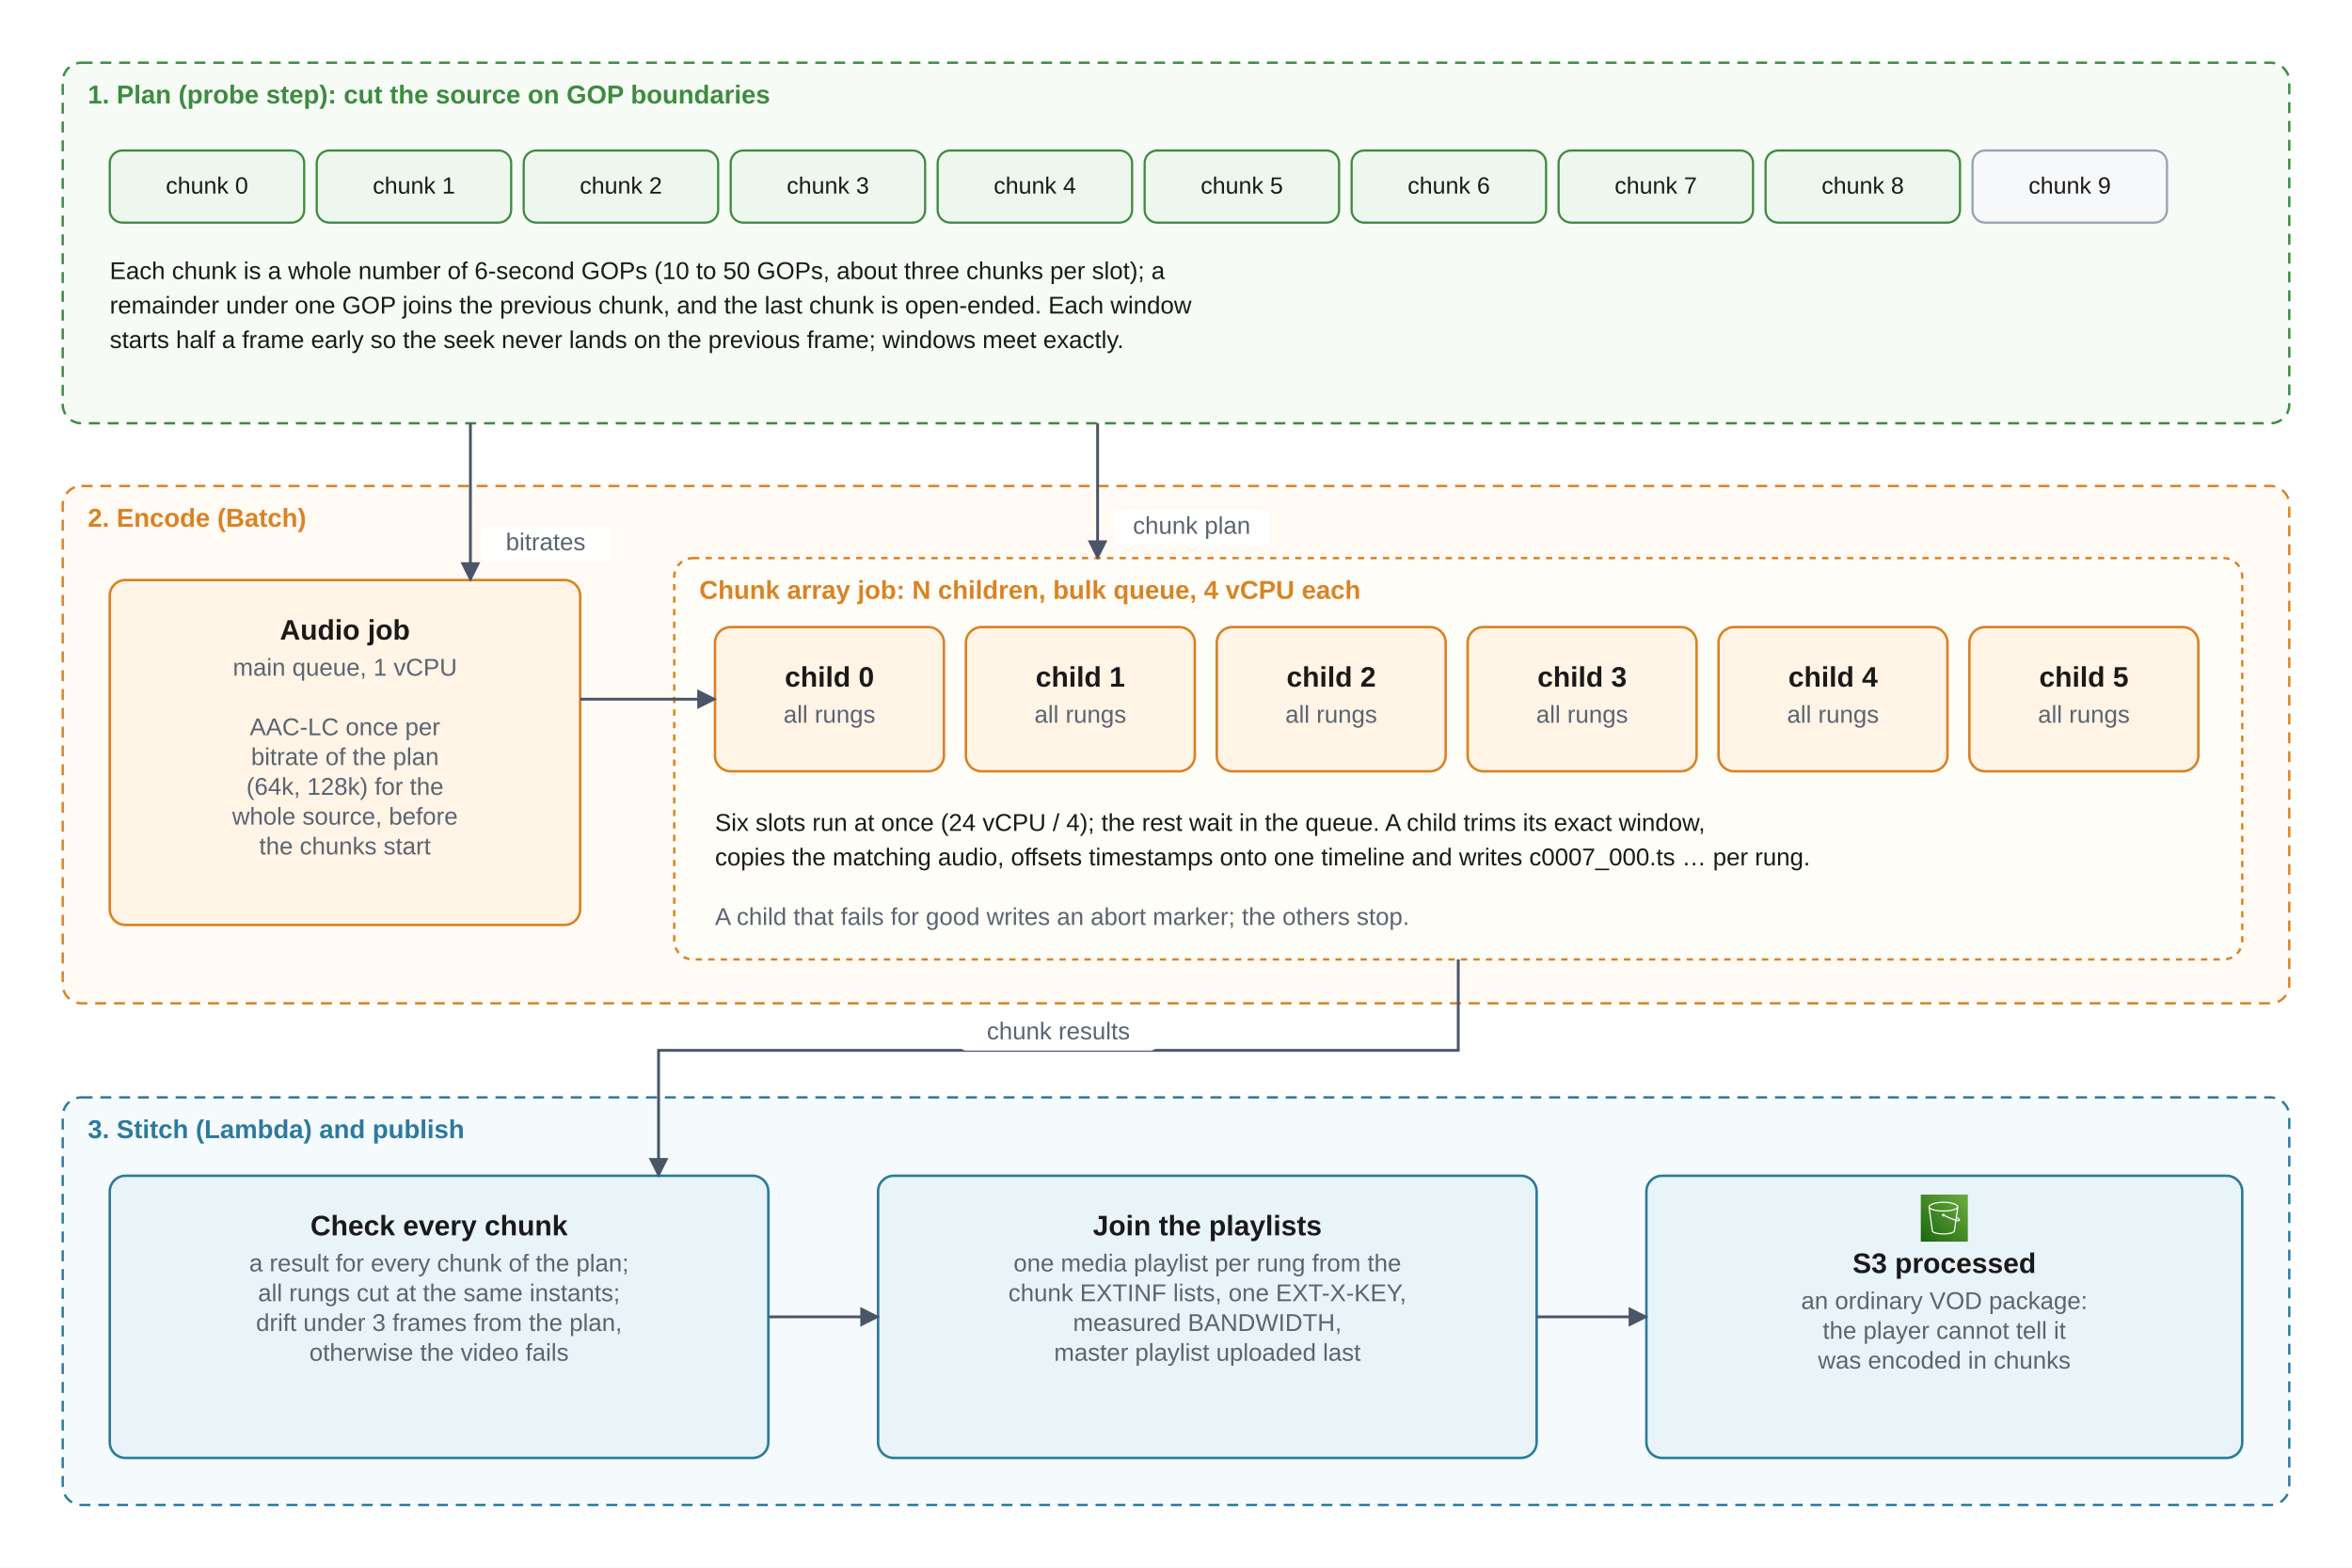
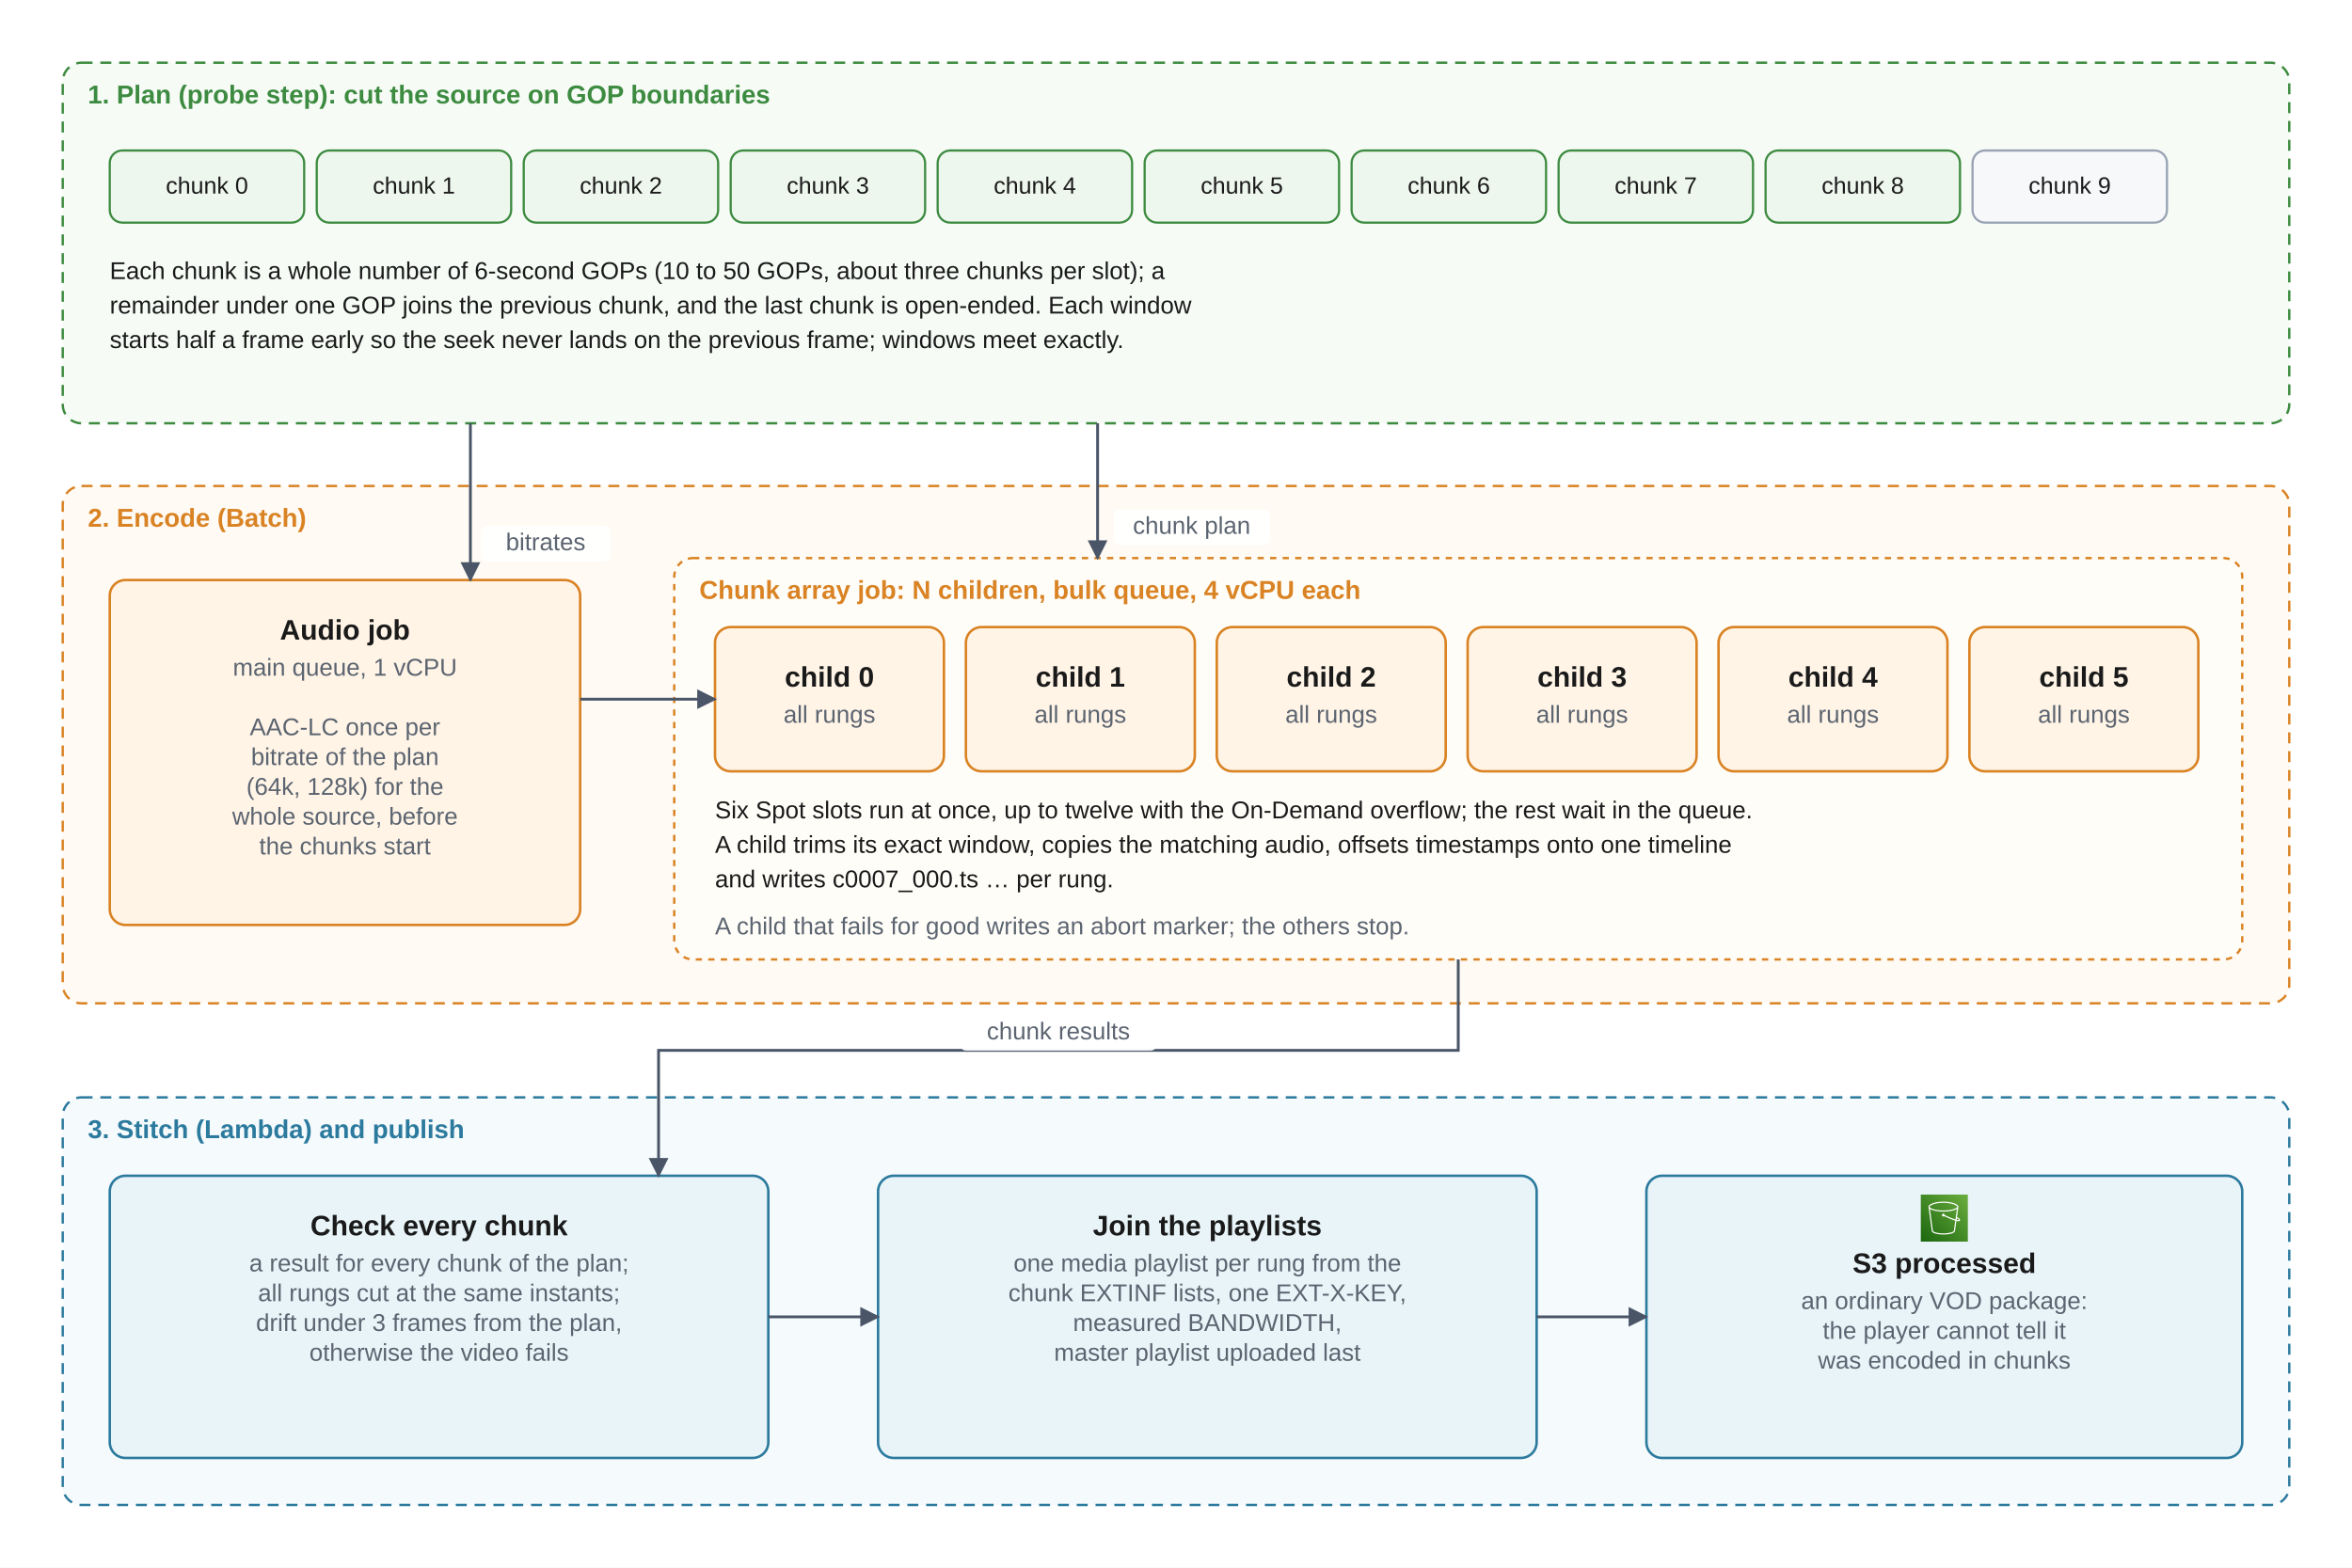
<svg xmlns="http://www.w3.org/2000/svg" width="1500" height="1000" viewBox="0 0 1500 1000">
  <defs>
    <marker id="arrow" viewBox="0 0 10 10" refX="9" refY="5" markerWidth="7" markerHeight="7" orient="auto-start-reverse">
      <path d="M 0 0 L 10 5 L 0 10 z" fill="#4a5568" />
    </marker>
  </defs>
  <rect width="1500" height="1000" fill="#ffffff" />
  <rect x="40" y="40" width="1420" height="230" rx="12" fill="#f6fbf6" stroke="#3d8b40" stroke-width="1.5" stroke-dasharray="7 5" />
  <text x="56" y="66.0" font-family="Arial, Helvetica, sans-serif" font-size="16.5" font-weight="bold" fill="#3d8b40" text-anchor="start">1. Plan (probe step): cut the source on GOP boundaries</text>
  <rect x="70" y="96" width="124" height="46" rx="8" fill="#eef7ee" stroke="#3d8b40" stroke-width="1.4" />
  <text x="132" y="123.5" font-family="Arial, Helvetica, sans-serif" font-size="15" font-weight="normal" fill="#1a1a1a" text-anchor="middle">chunk 0</text>
  <rect x="202" y="96" width="124" height="46" rx="8" fill="#eef7ee" stroke="#3d8b40" stroke-width="1.4" />
  <text x="264" y="123.5" font-family="Arial, Helvetica, sans-serif" font-size="15" font-weight="normal" fill="#1a1a1a" text-anchor="middle">chunk 1</text>
  <rect x="334" y="96" width="124" height="46" rx="8" fill="#eef7ee" stroke="#3d8b40" stroke-width="1.4" />
  <text x="396" y="123.5" font-family="Arial, Helvetica, sans-serif" font-size="15" font-weight="normal" fill="#1a1a1a" text-anchor="middle">chunk 2</text>
  <rect x="466" y="96" width="124" height="46" rx="8" fill="#eef7ee" stroke="#3d8b40" stroke-width="1.4" />
  <text x="528" y="123.5" font-family="Arial, Helvetica, sans-serif" font-size="15" font-weight="normal" fill="#1a1a1a" text-anchor="middle">chunk 3</text>
  <rect x="598" y="96" width="124" height="46" rx="8" fill="#eef7ee" stroke="#3d8b40" stroke-width="1.4" />
  <text x="660" y="123.5" font-family="Arial, Helvetica, sans-serif" font-size="15" font-weight="normal" fill="#1a1a1a" text-anchor="middle">chunk 4</text>
  <rect x="730" y="96" width="124" height="46" rx="8" fill="#eef7ee" stroke="#3d8b40" stroke-width="1.4" />
  <text x="792" y="123.5" font-family="Arial, Helvetica, sans-serif" font-size="15" font-weight="normal" fill="#1a1a1a" text-anchor="middle">chunk 5</text>
  <rect x="862" y="96" width="124" height="46" rx="8" fill="#eef7ee" stroke="#3d8b40" stroke-width="1.4" />
  <text x="924" y="123.5" font-family="Arial, Helvetica, sans-serif" font-size="15" font-weight="normal" fill="#1a1a1a" text-anchor="middle">chunk 6</text>
  <rect x="994" y="96" width="124" height="46" rx="8" fill="#eef7ee" stroke="#3d8b40" stroke-width="1.4" />
  <text x="1056" y="123.5" font-family="Arial, Helvetica, sans-serif" font-size="15" font-weight="normal" fill="#1a1a1a" text-anchor="middle">chunk 7</text>
  <rect x="1126" y="96" width="124" height="46" rx="8" fill="#eef7ee" stroke="#3d8b40" stroke-width="1.4" />
  <text x="1188" y="123.5" font-family="Arial, Helvetica, sans-serif" font-size="15" font-weight="normal" fill="#1a1a1a" text-anchor="middle">chunk 8</text>
  <rect x="1258" y="96" width="124" height="46" rx="8" fill="#f7f8fa" stroke="#98a2b3" stroke-width="1.4" />
  <text x="1320" y="123.5" font-family="Arial, Helvetica, sans-serif" font-size="15" font-weight="normal" fill="#1a1a1a" text-anchor="middle">chunk 9</text>
  <text x="70" y="178.0" font-family="Arial, Helvetica, sans-serif" font-size="15.5" font-weight="normal" fill="#1a1a1a" text-anchor="start">Each chunk is a whole number of 6-second GOPs (10 to 50 GOPs, about three chunks per slot); a</text>
  <text x="70" y="200.0" font-family="Arial, Helvetica, sans-serif" font-size="15.5" font-weight="normal" fill="#1a1a1a" text-anchor="start">remainder under one GOP joins the previous chunk, and the last chunk is open-ended. Each window</text>
  <text x="70" y="222.0" font-family="Arial, Helvetica, sans-serif" font-size="15.5" font-weight="normal" fill="#1a1a1a" text-anchor="start">starts half a frame early so the seek never lands on the previous frame; windows meet exactly.</text>
  <rect x="40" y="310" width="1420" height="330" rx="12" fill="#fffaf3" stroke="#d98324" stroke-width="1.5" stroke-dasharray="7 5" />
  <text x="56" y="336.0" font-family="Arial, Helvetica, sans-serif" font-size="16.5" font-weight="bold" fill="#d98324" text-anchor="start">2. Encode (Batch)</text>
  <rect x="70" y="370" width="300" height="220" rx="10" fill="#fff4e6" stroke="#d98324" stroke-width="1.6" />
  <text x="220" y="408.0" font-family="Arial, Helvetica, sans-serif" font-size="18" font-weight="bold" fill="#1a1a1a" text-anchor="middle">Audio job</text>
  <text x="220" y="431.0" font-family="Arial, Helvetica, sans-serif" font-size="15.5" font-weight="normal" fill="#5b6470" text-anchor="middle">main queue, 1 vCPU</text>
  <text x="220" y="450.0" font-family="Arial, Helvetica, sans-serif" font-size="15.5" font-weight="normal" fill="#5b6470" text-anchor="middle" />
  <text x="220" y="469.0" font-family="Arial, Helvetica, sans-serif" font-size="15.5" font-weight="normal" fill="#5b6470" text-anchor="middle">AAC-LC once per</text>
  <text x="220" y="488.0" font-family="Arial, Helvetica, sans-serif" font-size="15.5" font-weight="normal" fill="#5b6470" text-anchor="middle">bitrate of the plan</text>
  <text x="220" y="507.0" font-family="Arial, Helvetica, sans-serif" font-size="15.5" font-weight="normal" fill="#5b6470" text-anchor="middle">(64k, 128k) for the</text>
  <text x="220" y="526.0" font-family="Arial, Helvetica, sans-serif" font-size="15.5" font-weight="normal" fill="#5b6470" text-anchor="middle">whole source, before</text>
  <text x="220" y="545.0" font-family="Arial, Helvetica, sans-serif" font-size="15.5" font-weight="normal" fill="#5b6470" text-anchor="middle">the chunks start</text>
  <rect x="430" y="356" width="1000" height="256" rx="12" fill="#fffdf8" stroke="#d98324" stroke-width="1.5" stroke-dasharray="4 4" />
  <text x="446" y="382.0" font-family="Arial, Helvetica, sans-serif" font-size="16.5" font-weight="bold" fill="#d98324" text-anchor="start">Chunk array job: N children, bulk queue, 4 vCPU each</text>
  <rect x="456" y="400" width="146" height="92" rx="10" fill="#fff4e6" stroke="#d98324" stroke-width="1.6" />
  <text x="529" y="438.0" font-family="Arial, Helvetica, sans-serif" font-size="18" font-weight="bold" fill="#1a1a1a" text-anchor="middle">child 0</text>
  <text x="529" y="461.0" font-family="Arial, Helvetica, sans-serif" font-size="15.5" font-weight="normal" fill="#5b6470" text-anchor="middle">all rungs</text>
  <rect x="616" y="400" width="146" height="92" rx="10" fill="#fff4e6" stroke="#d98324" stroke-width="1.6" />
  <text x="689" y="438.0" font-family="Arial, Helvetica, sans-serif" font-size="18" font-weight="bold" fill="#1a1a1a" text-anchor="middle">child 1</text>
  <text x="689" y="461.0" font-family="Arial, Helvetica, sans-serif" font-size="15.5" font-weight="normal" fill="#5b6470" text-anchor="middle">all rungs</text>
  <rect x="776" y="400" width="146" height="92" rx="10" fill="#fff4e6" stroke="#d98324" stroke-width="1.6" />
  <text x="849" y="438.0" font-family="Arial, Helvetica, sans-serif" font-size="18" font-weight="bold" fill="#1a1a1a" text-anchor="middle">child 2</text>
  <text x="849" y="461.0" font-family="Arial, Helvetica, sans-serif" font-size="15.5" font-weight="normal" fill="#5b6470" text-anchor="middle">all rungs</text>
  <rect x="936" y="400" width="146" height="92" rx="10" fill="#fff4e6" stroke="#d98324" stroke-width="1.6" />
  <text x="1009" y="438.0" font-family="Arial, Helvetica, sans-serif" font-size="18" font-weight="bold" fill="#1a1a1a" text-anchor="middle">child 3</text>
  <text x="1009" y="461.0" font-family="Arial, Helvetica, sans-serif" font-size="15.5" font-weight="normal" fill="#5b6470" text-anchor="middle">all rungs</text>
  <rect x="1096" y="400" width="146" height="92" rx="10" fill="#fff4e6" stroke="#d98324" stroke-width="1.6" />
  <text x="1169" y="438.0" font-family="Arial, Helvetica, sans-serif" font-size="18" font-weight="bold" fill="#1a1a1a" text-anchor="middle">child 4</text>
  <text x="1169" y="461.0" font-family="Arial, Helvetica, sans-serif" font-size="15.5" font-weight="normal" fill="#5b6470" text-anchor="middle">all rungs</text>
  <rect x="1256" y="400" width="146" height="92" rx="10" fill="#fff4e6" stroke="#d98324" stroke-width="1.6" />
  <text x="1329" y="438.0" font-family="Arial, Helvetica, sans-serif" font-size="18" font-weight="bold" fill="#1a1a1a" text-anchor="middle">child 5</text>
  <text x="1329" y="461.0" font-family="Arial, Helvetica, sans-serif" font-size="15.5" font-weight="normal" fill="#5b6470" text-anchor="middle">all rungs</text>
-   <text x="456" y="530.0" font-family="Arial, Helvetica, sans-serif" font-size="15.5" font-weight="normal" fill="#1a1a1a" text-anchor="start">Six slots run at once (24 vCPU / 4); the rest wait in the queue. A child trims its exact window,</text>
-   <text x="456" y="552.0" font-family="Arial, Helvetica, sans-serif" font-size="15.5" font-weight="normal" fill="#1a1a1a" text-anchor="start">copies the matching audio, offsets timestamps onto one timeline and writes c0007_000.ts … per rung.</text>
-   <text x="456" y="590.0" font-family="Arial, Helvetica, sans-serif" font-size="15.5" font-weight="normal" fill="#5b6470" text-anchor="start">A child that fails for good writes an abort marker; the others stop.</text>
+   <text x="456" y="522.0" font-family="Arial, Helvetica, sans-serif" font-size="15.5" font-weight="normal" fill="#1a1a1a" text-anchor="start">Six Spot slots run at once, up to twelve with the On-Demand overflow; the rest wait in the queue.</text>
+   <text x="456" y="544.0" font-family="Arial, Helvetica, sans-serif" font-size="15.5" font-weight="normal" fill="#1a1a1a" text-anchor="start">A child trims its exact window, copies the matching audio, offsets timestamps onto one timeline</text>
+   <text x="456" y="566.0" font-family="Arial, Helvetica, sans-serif" font-size="15.5" font-weight="normal" fill="#1a1a1a" text-anchor="start">and writes c0007_000.ts … per rung.</text>
+   <text x="456" y="596.0" font-family="Arial, Helvetica, sans-serif" font-size="15.5" font-weight="normal" fill="#5b6470" text-anchor="start">A child that fails for good writes an abort marker; the others stop.</text>
  <path d="M 370 446 L 456 446" fill="none" stroke="#4a5568" stroke-width="1.8" marker-end="url(#arrow)" />
  <rect x="40" y="700" width="1420" height="260" rx="12" fill="#f5fafc" stroke="#2c7a9e" stroke-width="1.5" stroke-dasharray="7 5" />
  <text x="56" y="726.0" font-family="Arial, Helvetica, sans-serif" font-size="16.5" font-weight="bold" fill="#2c7a9e" text-anchor="start">3. Stitch (Lambda) and publish</text>
  <rect x="70" y="750" width="420" height="180" rx="10" fill="#e8f4f8" stroke="#2c7a9e" stroke-width="1.6" />
  <text x="280" y="788.0" font-family="Arial, Helvetica, sans-serif" font-size="18" font-weight="bold" fill="#1a1a1a" text-anchor="middle">Check every chunk</text>
  <text x="280" y="811.0" font-family="Arial, Helvetica, sans-serif" font-size="15.5" font-weight="normal" fill="#5b6470" text-anchor="middle">a result for every chunk of the plan;</text>
  <text x="280" y="830.0" font-family="Arial, Helvetica, sans-serif" font-size="15.5" font-weight="normal" fill="#5b6470" text-anchor="middle">all rungs cut at the same instants;</text>
  <text x="280" y="849.0" font-family="Arial, Helvetica, sans-serif" font-size="15.5" font-weight="normal" fill="#5b6470" text-anchor="middle">drift under 3 frames from the plan,</text>
  <text x="280" y="868.0" font-family="Arial, Helvetica, sans-serif" font-size="15.5" font-weight="normal" fill="#5b6470" text-anchor="middle">otherwise the video fails</text>
  <rect x="560" y="750" width="420" height="180" rx="10" fill="#e8f4f8" stroke="#2c7a9e" stroke-width="1.6" />
  <text x="770" y="788.0" font-family="Arial, Helvetica, sans-serif" font-size="18" font-weight="bold" fill="#1a1a1a" text-anchor="middle">Join the playlists</text>
  <text x="770" y="811.0" font-family="Arial, Helvetica, sans-serif" font-size="15.5" font-weight="normal" fill="#5b6470" text-anchor="middle">one media playlist per rung from the</text>
  <text x="770" y="830.0" font-family="Arial, Helvetica, sans-serif" font-size="15.5" font-weight="normal" fill="#5b6470" text-anchor="middle">chunk EXTINF lists, one EXT-X-KEY,</text>
  <text x="770" y="849.0" font-family="Arial, Helvetica, sans-serif" font-size="15.5" font-weight="normal" fill="#5b6470" text-anchor="middle">measured BANDWIDTH,</text>
  <text x="770" y="868.0" font-family="Arial, Helvetica, sans-serif" font-size="15.5" font-weight="normal" fill="#5b6470" text-anchor="middle">master playlist uploaded last</text>
  <rect x="1050" y="750" width="380" height="180" rx="10" fill="#e8f4f8" stroke="#2c7a9e" stroke-width="1.6" />
  <g transform="translate(1225.00 762.00) scale(0.11719)">
    <defs>
      <linearGradient id="logosAwsS30" x1="0%" x2="100%" y1="100%" y2="0%">
        <stop offset="0%" stop-color="#1B660F" />
        <stop offset="100%" stop-color="#6CAE3E" />
      </linearGradient>
    </defs>
    <path fill="url(#logosAwsS30)" d="M0 0h256v256H0z" />
    <path fill="#FFF" d="m194.675 137.256l1.229-8.652c11.33 6.787 11.478 9.59 11.475 9.667c-.02.016-1.952 1.629-12.704-1.015m-6.218-1.728c-19.584-5.926-46.857-18.438-57.894-23.654c0-.045.013-.086.013-.131c0-4.24-3.45-7.69-7.693-7.69c-4.237 0-7.687 3.45-7.687 7.69s3.45 7.69 7.687 7.69c1.862 0 3.552-.695 4.886-1.8c12.986 6.148 40.048 18.478 59.776 24.302l-7.801 55.059q-.033.225-.032.451c0 4.848-21.463 13.754-56.532 13.754c-35.44 0-57.13-8.906-57.13-13.754q0-.22-.028-.435l-16.3-119.062c14.108 9.712 44.454 14.85 73.478 14.85c28.979 0 59.273-5.12 73.41-14.802zM48 65.528c.23-4.21 24.428-20.73 75.2-20.73c50.764 0 74.966 16.516 75.2 20.73v1.437c-2.784 9.443-34.144 19.434-75.2 19.434c-41.127 0-72.503-10.023-75.2-19.479zm156.8.07c0-11.087-31.79-27.2-81.6-27.2c-49.812 0-81.6 16.113-81.6 27.2l.3 2.414l17.754 129.676c.426 14.503 39.1 19.91 63.526 19.91c30.31 0 62.512-6.969 62.928-19.9l7.668-54.07c4.265 1.02 7.776 1.542 10.595 1.542c3.785 0 6.345-.925 7.897-2.774c1.274-1.517 1.76-3.354 1.396-5.31c-.83-4.428-6.087-9.202-16.794-15.311l7.603-53.639z" />
  </g>
  <text x="1240" y="812.0" font-family="Arial, Helvetica, sans-serif" font-size="18" font-weight="bold" fill="#1a1a1a" text-anchor="middle">S3 processed</text>
  <text x="1240" y="835.0" font-family="Arial, Helvetica, sans-serif" font-size="15.5" font-weight="normal" fill="#5b6470" text-anchor="middle">an ordinary VOD package:</text>
  <text x="1240" y="854.0" font-family="Arial, Helvetica, sans-serif" font-size="15.5" font-weight="normal" fill="#5b6470" text-anchor="middle">the player cannot tell it</text>
  <text x="1240" y="873.0" font-family="Arial, Helvetica, sans-serif" font-size="15.5" font-weight="normal" fill="#5b6470" text-anchor="middle">was encoded in chunks</text>
  <path d="M 490 840 L 560 840" fill="none" stroke="#4a5568" stroke-width="1.8" marker-end="url(#arrow)" />
  <path d="M 980 840 L 1050 840" fill="none" stroke="#4a5568" stroke-width="1.8" marker-end="url(#arrow)" />
  <path d="M 700 270 L 700 356" fill="none" stroke="#4a5568" stroke-width="1.8" marker-end="url(#arrow)" />
  <path d="M 300 270 L 300 370" fill="none" stroke="#4a5568" stroke-width="1.8" marker-end="url(#arrow)" />
  <path d="M 930 612 L 930 670 L 420 670 L 420 750" fill="none" stroke="#4a5568" stroke-width="1.8" marker-end="url(#arrow)" />
  <rect x="710.1" y="325.0" width="99.8" height="22.7" rx="4" fill="#ffffff" fill-opacity="0.93" />
  <text x="760" y="340.5" font-family="Arial, Helvetica, sans-serif" font-size="15.5" font-weight="normal" fill="#5b6470" text-anchor="middle">chunk plan</text>
  <rect x="306.7" y="335.5" width="82.7" height="22.7" rx="4" fill="#ffffff" fill-opacity="0.93" />
  <text x="348" y="351.0" font-family="Arial, Helvetica, sans-serif" font-size="15.5" font-weight="normal" fill="#5b6470" text-anchor="middle">bitrates</text>
  <rect x="612.2" y="647.5" width="125.6" height="22.7" rx="4" fill="#ffffff" fill-opacity="0.93" />
  <text x="675" y="663.0" font-family="Arial, Helvetica, sans-serif" font-size="15.5" font-weight="normal" fill="#5b6470" text-anchor="middle">chunk results</text>
</svg>
